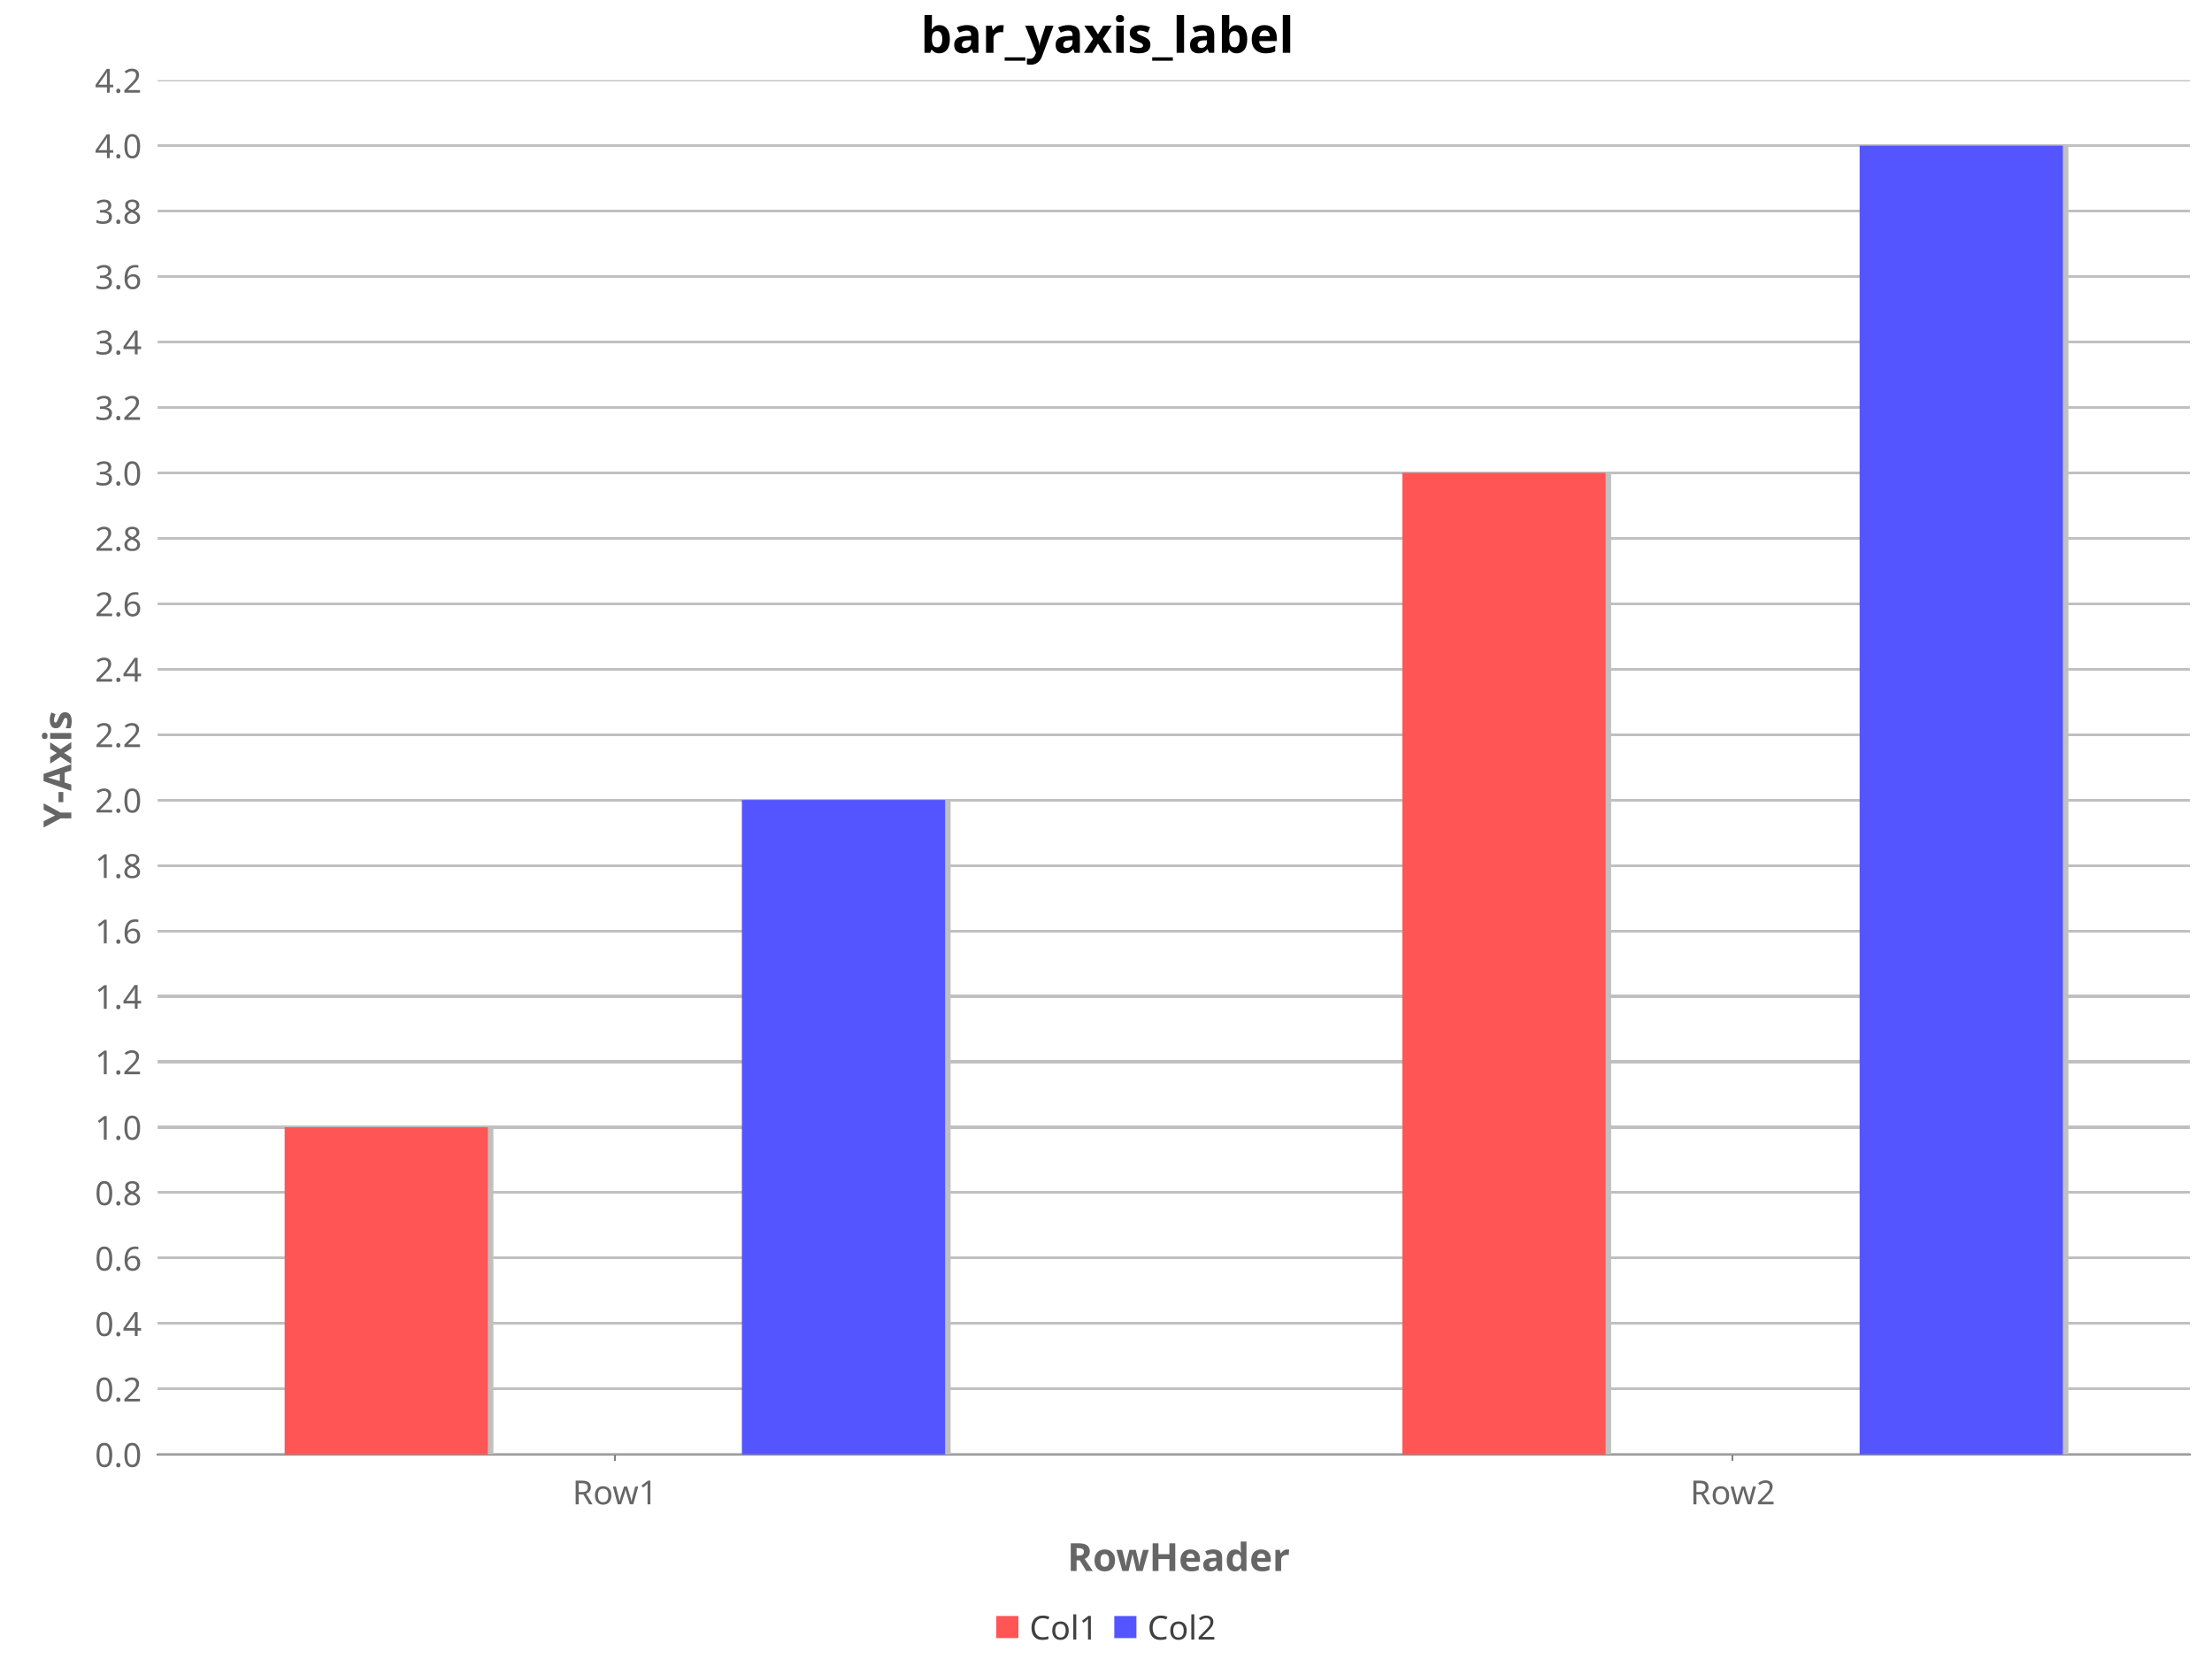
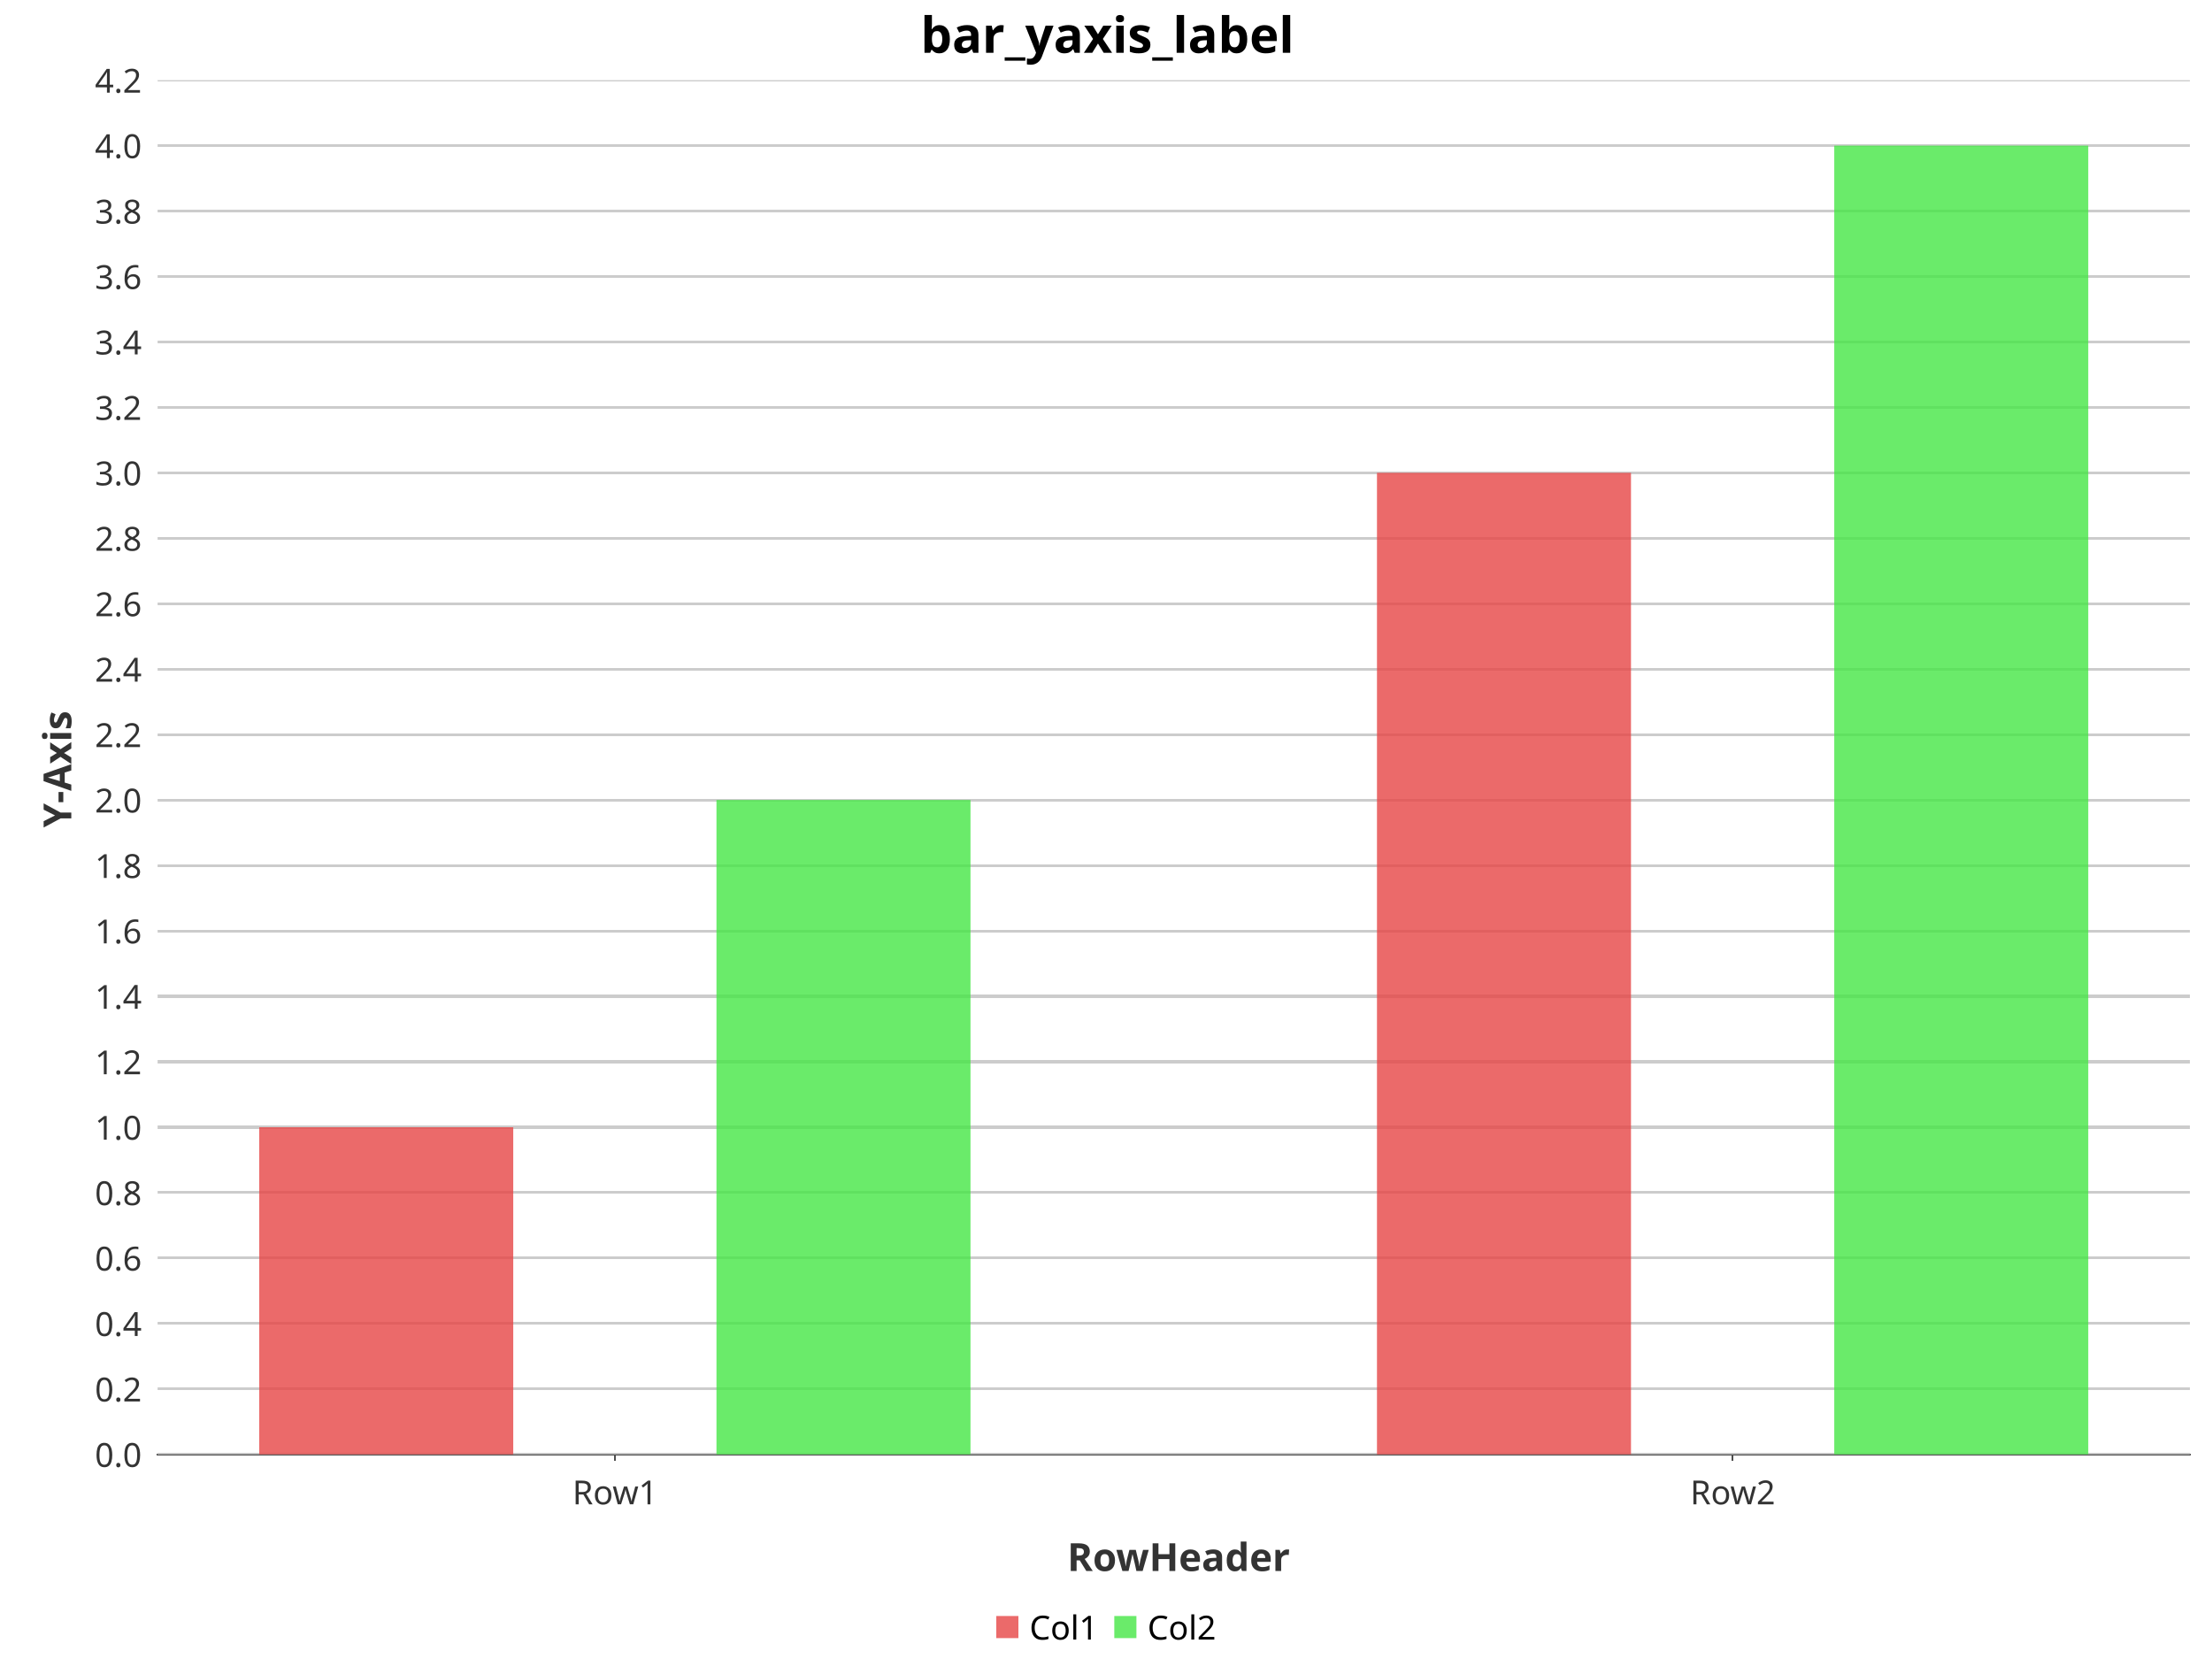
<svg xmlns="http://www.w3.org/2000/svg" width="800px" height="600px" text-rendering="auto" shape-rendering="auto">
  <defs>
-     <clipPath id="1792194797739072clip-0">
+     <clipPath id="49084140107500clip-0">
      <path d="M 0 0 L 800 0 L 800 600 L 0 600 L 0 0 Z " />
    </clipPath>
-     <clipPath id="1792194797739072clip-1">
+     <clipPath id="49084140107500clip-1">
      <path d="M 298.01 256.99 L 298.01 1056.99 L -301.99 1056.99 L -301.99 256.99 L 298.01 256.99 Z " />
    </clipPath>
-     <clipPath id="1792194797739072clip-2">
+     <clipPath id="49084140107500clip-2">
      <path d="M 57 29 L 57 526 L 792 526 L 792 29 Z " />
    </clipPath>
  </defs>
-   <rect x="0" y="0" width="800" height="600" style="fill: rgb(255,255,255); fill-opacity: 1.0" transform="matrix(1,0,0,1,0,0)" clip-path="url(#1792194797739072clip-0)" />
+   <rect x="0" y="0" width="800" height="600" style="fill: rgb(255,255,255); fill-opacity: 1.0" transform="matrix(1,0,0,1,0,0)" clip-path="url(#49084140107500clip-0)" />
  <g transform="matrix(1,0,0,1,0,0)">
-     <text x="332.95" y="19.1" style="fill: rgb(0,0,0); fill-opacity: 1.0; font-family: sans-serif; font-size: 18px; font-weight: bold;" clip-path="url(#1792194797739072clip-0)">bar_yaxis_label</text>
+     <text x="332.95" y="19.1" style="fill: rgb(0,0,0); fill-opacity: 1.0; font-family: sans-serif; font-size: 18px; font-weight: bold;" clip-path="url(#49084140107500clip-0)">bar_yaxis_label</text>
  </g>
-   <rect x="357.32" y="577.91" width="85.36" height="21.09" style="fill: rgb(255,255,255); fill-opacity: 1.0" transform="matrix(1,0,0,1,0,0)" clip-path="url(#1792194797739072clip-0)" />
-   <g style="fill: rgb(255,85,85); fill-opacity: 1.0; stroke: none" transform="matrix(1,0,0,1,0,0)" clip-path="url(#1792194797739072clip-0)">
+   <rect x="357.32" y="577.91" width="85.36" height="21.09" style="fill: rgb(255,255,255); fill-opacity: 1.0" transform="matrix(1,0,0,1,0,0)" clip-path="url(#49084140107500clip-0)" />
+   <g style="fill: rgb(230,69,69); fill-opacity: 0.8; stroke: none" transform="matrix(1,0,0,1,0,0)" clip-path="url(#49084140107500clip-0)">
    <path d="M 360.32 584.45 L 368.32 584.45 L 368.32 592.45 L 360.32 592.45 L 360.32 584.45 Z " />
  </g>
  <g transform="matrix(1,0,0,1,0,0)">
-     <text x="372.32" y="592.97" style="fill: rgb(64,64,64); fill-opacity: 1.0; font-family: sans-serif; font-size: 12px;" clip-path="url(#1792194797739072clip-0)">Col1</text>
+     <text x="372.32" y="592.97" style="fill: rgb(0,0,0); fill-opacity: 1.0; font-family: sans-serif; font-size: 12px;" clip-path="url(#49084140107500clip-0)">Col1</text>
  </g>
-   <g style="fill: rgb(85,85,255); fill-opacity: 1.0; stroke: none" transform="matrix(1,0,0,1,0,0)" clip-path="url(#1792194797739072clip-0)">
+   <g style="fill: rgb(69,230,69); fill-opacity: 0.8; stroke: none" transform="matrix(1,0,0,1,0,0)" clip-path="url(#49084140107500clip-0)">
    <path d="M 403 584.45 L 411 584.45 L 411 592.45 L 403 592.45 L 403 584.45 Z " />
  </g>
  <g transform="matrix(1,0,0,1,0,0)">
-     <text x="415" y="592.97" style="fill: rgb(64,64,64); fill-opacity: 1.0; font-family: sans-serif; font-size: 12px;" clip-path="url(#1792194797739072clip-0)">Col2</text>
+     <text x="415" y="592.97" style="fill: rgb(0,0,0); fill-opacity: 1.0; font-family: sans-serif; font-size: 12px;" clip-path="url(#49084140107500clip-0)">Col2</text>
  </g>
-   <rect x="57" y="29" width="735" height="497" style="fill: rgb(255,255,255); fill-opacity: 1.0" transform="matrix(1,0,0,1,0,0)" clip-path="url(#1792194797739072clip-0)" />
-   <line x1="57" y1="526" x2="792" y2="526" style="stroke-width: 0.5;stroke: rgb(128,128,128);stroke-opacity: 1.0;stroke-linecap: square;shape-rendering:crispEdges;" transform="matrix(1,0,0,1,0,0)" clip-path="url(#1792194797739072clip-0)" />
-   <line x1="222.38" y1="526" x2="222.38" y2="526" style="stroke-width: 0.5;stroke: rgb(128,128,128);stroke-opacity: 1.0;stroke-linecap: square;shape-rendering:crispEdges;" transform="matrix(1,0,0,1,0,0)" clip-path="url(#1792194797739072clip-0)" />
-   <line x1="222.38" y1="526" x2="222.38" y2="528" style="stroke-width: 0.5;stroke: rgb(128,128,128);stroke-opacity: 1.0;stroke-linecap: square;shape-rendering:crispEdges;" transform="matrix(1,0,0,1,0,0)" clip-path="url(#1792194797739072clip-0)" />
-   <line x1="626.62" y1="526" x2="626.62" y2="526" style="stroke-width: 0.5;stroke: rgb(128,128,128);stroke-opacity: 1.0;stroke-linecap: square;shape-rendering:crispEdges;" transform="matrix(1,0,0,1,0,0)" clip-path="url(#1792194797739072clip-0)" />
-   <line x1="626.62" y1="526" x2="626.62" y2="528" style="stroke-width: 0.5;stroke: rgb(128,128,128);stroke-opacity: 1.0;stroke-linecap: square;shape-rendering:crispEdges;" transform="matrix(1,0,0,1,0,0)" clip-path="url(#1792194797739072clip-0)" />
+   <rect x="57" y="29" width="735" height="497" style="fill: rgb(255,255,255); fill-opacity: 1.0" transform="matrix(1,0,0,1,0,0)" clip-path="url(#49084140107500clip-0)" />
+   <line x1="57" y1="526" x2="792" y2="526" style="stroke-width: 0.5;stroke: rgb(77,77,77);stroke-opacity: 1.0;stroke-linecap: square;shape-rendering:crispEdges;" transform="matrix(1,0,0,1,0,0)" clip-path="url(#49084140107500clip-0)" />
+   <line x1="222.38" y1="526" x2="222.38" y2="526" style="stroke-width: 0.5;stroke: rgb(77,77,77);stroke-opacity: 1.0;stroke-linecap: square;shape-rendering:crispEdges;" transform="matrix(1,0,0,1,0,0)" clip-path="url(#49084140107500clip-0)" />
+   <line x1="222.38" y1="526" x2="222.38" y2="528" style="stroke-width: 0.5;stroke: rgb(77,77,77);stroke-opacity: 1.0;stroke-linecap: square;shape-rendering:crispEdges;" transform="matrix(1,0,0,1,0,0)" clip-path="url(#49084140107500clip-0)" />
+   <line x1="626.62" y1="526" x2="626.62" y2="526" style="stroke-width: 0.5;stroke: rgb(77,77,77);stroke-opacity: 1.0;stroke-linecap: square;shape-rendering:crispEdges;" transform="matrix(1,0,0,1,0,0)" clip-path="url(#49084140107500clip-0)" />
+   <line x1="626.62" y1="526" x2="626.62" y2="528" style="stroke-width: 0.5;stroke: rgb(77,77,77);stroke-opacity: 1.0;stroke-linecap: square;shape-rendering:crispEdges;" transform="matrix(1,0,0,1,0,0)" clip-path="url(#49084140107500clip-0)" />
  <g transform="matrix(1,0,0,1,0,0)">
-     <text x="207.04" y="544.06" style="fill: rgb(102,102,102); fill-opacity: 1.0; font-family: sans-serif; font-size: 12px;" clip-path="url(#1792194797739072clip-0)">Row1</text>
+     <text x="207.04" y="544.06" style="fill: rgb(51,51,51); fill-opacity: 1.0; font-family: sans-serif; font-size: 12px;" clip-path="url(#49084140107500clip-0)">Row1</text>
  </g>
  <g transform="matrix(1,0,0,1,0,0)">
-     <text x="611.29" y="544.06" style="fill: rgb(102,102,102); fill-opacity: 1.0; font-family: sans-serif; font-size: 12px;" clip-path="url(#1792194797739072clip-0)">Row2</text>
+     <text x="611.29" y="544.06" style="fill: rgb(51,51,51); fill-opacity: 1.0; font-family: sans-serif; font-size: 12px;" clip-path="url(#49084140107500clip-0)">Row2</text>
  </g>
  <g transform="matrix(1,0,0,1,0,0)">
-     <text x="385.99" y="568.17" style="fill: rgb(102,102,102); fill-opacity: 1.0; font-family: sans-serif; font-size: 14px; font-weight: bold;" clip-path="url(#1792194797739072clip-0)">RowHeader</text>
+     <text x="385.99" y="568.17" style="fill: rgb(51,51,51); fill-opacity: 1.0; font-family: sans-serif; font-size: 14px; font-weight: bold;" clip-path="url(#49084140107500clip-0)">RowHeader</text>
  </g>
  <g transform="matrix(1,0,0,1,0,0)">
-     <text x="34.32" y="530.52" style="fill: rgb(102,102,102); fill-opacity: 1.0; font-family: sans-serif; font-size: 12px;" clip-path="url(#1792194797739072clip-0)">0.0</text>
+     <text x="34.32" y="530.52" style="fill: rgb(51,51,51); fill-opacity: 1.0; font-family: sans-serif; font-size: 12px;" clip-path="url(#49084140107500clip-0)">0.0</text>
  </g>
  <g transform="matrix(1,0,0,1,0,0)">
-     <text x="34.32" y="506.85" style="fill: rgb(102,102,102); fill-opacity: 1.0; font-family: sans-serif; font-size: 12px;" clip-path="url(#1792194797739072clip-0)">0.2</text>
+     <text x="34.32" y="506.85" style="fill: rgb(51,51,51); fill-opacity: 1.0; font-family: sans-serif; font-size: 12px;" clip-path="url(#49084140107500clip-0)">0.2</text>
  </g>
  <g transform="matrix(1,0,0,1,0,0)">
-     <text x="34.32" y="483.18" style="fill: rgb(102,102,102); fill-opacity: 1.0; font-family: sans-serif; font-size: 12px;" clip-path="url(#1792194797739072clip-0)">0.4</text>
+     <text x="34.32" y="483.18" style="fill: rgb(51,51,51); fill-opacity: 1.0; font-family: sans-serif; font-size: 12px;" clip-path="url(#49084140107500clip-0)">0.4</text>
  </g>
  <g transform="matrix(1,0,0,1,0,0)">
-     <text x="34.32" y="459.52" style="fill: rgb(102,102,102); fill-opacity: 1.0; font-family: sans-serif; font-size: 12px;" clip-path="url(#1792194797739072clip-0)">0.6</text>
+     <text x="34.32" y="459.52" style="fill: rgb(51,51,51); fill-opacity: 1.0; font-family: sans-serif; font-size: 12px;" clip-path="url(#49084140107500clip-0)">0.6</text>
  </g>
  <g transform="matrix(1,0,0,1,0,0)">
-     <text x="34.32" y="435.85" style="fill: rgb(102,102,102); fill-opacity: 1.0; font-family: sans-serif; font-size: 12px;" clip-path="url(#1792194797739072clip-0)">0.8</text>
+     <text x="34.32" y="435.85" style="fill: rgb(51,51,51); fill-opacity: 1.0; font-family: sans-serif; font-size: 12px;" clip-path="url(#49084140107500clip-0)">0.8</text>
  </g>
  <g transform="matrix(1,0,0,1,0,0)">
-     <text x="34.32" y="412.18" style="fill: rgb(102,102,102); fill-opacity: 1.0; font-family: sans-serif; font-size: 12px;" clip-path="url(#1792194797739072clip-0)">1.0</text>
+     <text x="34.32" y="412.18" style="fill: rgb(51,51,51); fill-opacity: 1.0; font-family: sans-serif; font-size: 12px;" clip-path="url(#49084140107500clip-0)">1.0</text>
  </g>
  <g transform="matrix(1,0,0,1,0,0)">
-     <text x="34.32" y="388.52" style="fill: rgb(102,102,102); fill-opacity: 1.0; font-family: sans-serif; font-size: 12px;" clip-path="url(#1792194797739072clip-0)">1.2</text>
+     <text x="34.32" y="388.52" style="fill: rgb(51,51,51); fill-opacity: 1.0; font-family: sans-serif; font-size: 12px;" clip-path="url(#49084140107500clip-0)">1.2</text>
  </g>
  <g transform="matrix(1,0,0,1,0,0)">
-     <text x="34.32" y="364.85" style="fill: rgb(102,102,102); fill-opacity: 1.0; font-family: sans-serif; font-size: 12px;" clip-path="url(#1792194797739072clip-0)">1.4</text>
+     <text x="34.32" y="364.85" style="fill: rgb(51,51,51); fill-opacity: 1.0; font-family: sans-serif; font-size: 12px;" clip-path="url(#49084140107500clip-0)">1.4</text>
  </g>
  <g transform="matrix(1,0,0,1,0,0)">
-     <text x="34.32" y="341.18" style="fill: rgb(102,102,102); fill-opacity: 1.0; font-family: sans-serif; font-size: 12px;" clip-path="url(#1792194797739072clip-0)">1.6</text>
+     <text x="34.32" y="341.18" style="fill: rgb(51,51,51); fill-opacity: 1.0; font-family: sans-serif; font-size: 12px;" clip-path="url(#49084140107500clip-0)">1.6</text>
  </g>
  <g transform="matrix(1,0,0,1,0,0)">
-     <text x="34.32" y="317.52" style="fill: rgb(102,102,102); fill-opacity: 1.0; font-family: sans-serif; font-size: 12px;" clip-path="url(#1792194797739072clip-0)">1.8</text>
+     <text x="34.32" y="317.52" style="fill: rgb(51,51,51); fill-opacity: 1.0; font-family: sans-serif; font-size: 12px;" clip-path="url(#49084140107500clip-0)">1.8</text>
  </g>
  <g transform="matrix(1,0,0,1,0,0)">
-     <text x="34.32" y="293.85" style="fill: rgb(102,102,102); fill-opacity: 1.0; font-family: sans-serif; font-size: 12px;" clip-path="url(#1792194797739072clip-0)">2.0</text>
+     <text x="34.32" y="293.85" style="fill: rgb(51,51,51); fill-opacity: 1.0; font-family: sans-serif; font-size: 12px;" clip-path="url(#49084140107500clip-0)">2.0</text>
  </g>
  <g transform="matrix(1,0,0,1,0,0)">
-     <text x="34.32" y="270.18" style="fill: rgb(102,102,102); fill-opacity: 1.0; font-family: sans-serif; font-size: 12px;" clip-path="url(#1792194797739072clip-0)">2.2</text>
+     <text x="34.32" y="270.18" style="fill: rgb(51,51,51); fill-opacity: 1.0; font-family: sans-serif; font-size: 12px;" clip-path="url(#49084140107500clip-0)">2.2</text>
  </g>
  <g transform="matrix(1,0,0,1,0,0)">
-     <text x="34.32" y="246.52" style="fill: rgb(102,102,102); fill-opacity: 1.0; font-family: sans-serif; font-size: 12px;" clip-path="url(#1792194797739072clip-0)">2.4</text>
+     <text x="34.32" y="246.52" style="fill: rgb(51,51,51); fill-opacity: 1.0; font-family: sans-serif; font-size: 12px;" clip-path="url(#49084140107500clip-0)">2.4</text>
  </g>
  <g transform="matrix(1,0,0,1,0,0)">
-     <text x="34.32" y="222.85" style="fill: rgb(102,102,102); fill-opacity: 1.0; font-family: sans-serif; font-size: 12px;" clip-path="url(#1792194797739072clip-0)">2.6</text>
+     <text x="34.32" y="222.85" style="fill: rgb(51,51,51); fill-opacity: 1.0; font-family: sans-serif; font-size: 12px;" clip-path="url(#49084140107500clip-0)">2.6</text>
  </g>
  <g transform="matrix(1,0,0,1,0,0)">
-     <text x="34.32" y="199.18" style="fill: rgb(102,102,102); fill-opacity: 1.0; font-family: sans-serif; font-size: 12px;" clip-path="url(#1792194797739072clip-0)">2.8</text>
+     <text x="34.32" y="199.18" style="fill: rgb(51,51,51); fill-opacity: 1.0; font-family: sans-serif; font-size: 12px;" clip-path="url(#49084140107500clip-0)">2.8</text>
  </g>
  <g transform="matrix(1,0,0,1,0,0)">
-     <text x="34.32" y="175.52" style="fill: rgb(102,102,102); fill-opacity: 1.0; font-family: sans-serif; font-size: 12px;" clip-path="url(#1792194797739072clip-0)">3.0</text>
+     <text x="34.32" y="175.52" style="fill: rgb(51,51,51); fill-opacity: 1.0; font-family: sans-serif; font-size: 12px;" clip-path="url(#49084140107500clip-0)">3.0</text>
  </g>
  <g transform="matrix(1,0,0,1,0,0)">
-     <text x="34.32" y="151.85" style="fill: rgb(102,102,102); fill-opacity: 1.0; font-family: sans-serif; font-size: 12px;" clip-path="url(#1792194797739072clip-0)">3.2</text>
+     <text x="34.32" y="151.85" style="fill: rgb(51,51,51); fill-opacity: 1.0; font-family: sans-serif; font-size: 12px;" clip-path="url(#49084140107500clip-0)">3.2</text>
  </g>
  <g transform="matrix(1,0,0,1,0,0)">
-     <text x="34.32" y="128.18" style="fill: rgb(102,102,102); fill-opacity: 1.0; font-family: sans-serif; font-size: 12px;" clip-path="url(#1792194797739072clip-0)">3.4</text>
+     <text x="34.32" y="128.18" style="fill: rgb(51,51,51); fill-opacity: 1.0; font-family: sans-serif; font-size: 12px;" clip-path="url(#49084140107500clip-0)">3.4</text>
  </g>
  <g transform="matrix(1,0,0,1,0,0)">
-     <text x="34.32" y="104.52" style="fill: rgb(102,102,102); fill-opacity: 1.0; font-family: sans-serif; font-size: 12px;" clip-path="url(#1792194797739072clip-0)">3.6</text>
+     <text x="34.32" y="104.52" style="fill: rgb(51,51,51); fill-opacity: 1.0; font-family: sans-serif; font-size: 12px;" clip-path="url(#49084140107500clip-0)">3.6</text>
  </g>
  <g transform="matrix(1,0,0,1,0,0)">
-     <text x="34.32" y="80.85" style="fill: rgb(102,102,102); fill-opacity: 1.0; font-family: sans-serif; font-size: 12px;" clip-path="url(#1792194797739072clip-0)">3.8</text>
+     <text x="34.32" y="80.85" style="fill: rgb(51,51,51); fill-opacity: 1.0; font-family: sans-serif; font-size: 12px;" clip-path="url(#49084140107500clip-0)">3.8</text>
  </g>
  <g transform="matrix(1,0,0,1,0,0)">
-     <text x="34.32" y="57.18" style="fill: rgb(102,102,102); fill-opacity: 1.0; font-family: sans-serif; font-size: 12px;" clip-path="url(#1792194797739072clip-0)">4.0</text>
+     <text x="34.32" y="57.18" style="fill: rgb(51,51,51); fill-opacity: 1.0; font-family: sans-serif; font-size: 12px;" clip-path="url(#49084140107500clip-0)">4.0</text>
  </g>
  <g transform="matrix(1,0,0,1,0,0)">
-     <text x="34.32" y="33.52" style="fill: rgb(102,102,102); fill-opacity: 1.0; font-family: sans-serif; font-size: 12px;" clip-path="url(#1792194797739072clip-0)">4.2</text>
+     <text x="34.32" y="33.52" style="fill: rgb(51,51,51); fill-opacity: 1.0; font-family: sans-serif; font-size: 12px;" clip-path="url(#49084140107500clip-0)">4.2</text>
  </g>
  <g transform="matrix(0,-1,1,0,-256.9863,298.0137)">
-     <text x="-1.27" y="282.77" style="fill: rgb(102,102,102); fill-opacity: 1.0; font-family: sans-serif; font-size: 14px; font-weight: bold;" clip-path="url(#1792194797739072clip-1)">Y-Axis</text>
+     <text x="-1.27" y="282.77" style="fill: rgb(51,51,51); fill-opacity: 1.0; font-family: sans-serif; font-size: 14px; font-weight: bold;" clip-path="url(#49084140107500clip-1)">Y-Axis</text>
  </g>
-   <line x1="57" y1="526" x2="792" y2="526" style="stroke-width: 1.0;stroke: rgb(192,192,192);stroke-opacity: 1.0;stroke-linecap: square;shape-rendering:crispEdges;" transform="matrix(1,0,0,1,0,0)" clip-path="url(#1792194797739072clip-2)" />
-   <line x1="57" y1="502.33" x2="792" y2="502.33" style="stroke-width: 1.0;stroke: rgb(192,192,192);stroke-opacity: 1.0;stroke-linecap: square;shape-rendering:crispEdges;" transform="matrix(1,0,0,1,0,0)" clip-path="url(#1792194797739072clip-2)" />
-   <line x1="57" y1="478.67" x2="792" y2="478.67" style="stroke-width: 1.0;stroke: rgb(192,192,192);stroke-opacity: 1.0;stroke-linecap: square;shape-rendering:crispEdges;" transform="matrix(1,0,0,1,0,0)" clip-path="url(#1792194797739072clip-2)" />
-   <line x1="57" y1="455" x2="792" y2="455" style="stroke-width: 1.0;stroke: rgb(192,192,192);stroke-opacity: 1.0;stroke-linecap: square;shape-rendering:crispEdges;" transform="matrix(1,0,0,1,0,0)" clip-path="url(#1792194797739072clip-2)" />
-   <line x1="57" y1="431.33" x2="792" y2="431.33" style="stroke-width: 1.0;stroke: rgb(192,192,192);stroke-opacity: 1.0;stroke-linecap: square;shape-rendering:crispEdges;" transform="matrix(1,0,0,1,0,0)" clip-path="url(#1792194797739072clip-2)" />
-   <line x1="57" y1="407.67" x2="792" y2="407.67" style="stroke-width: 1.0;stroke: rgb(192,192,192);stroke-opacity: 1.0;stroke-linecap: square;shape-rendering:crispEdges;" transform="matrix(1,0,0,1,0,0)" clip-path="url(#1792194797739072clip-2)" />
-   <line x1="57" y1="384" x2="792" y2="384" style="stroke-width: 1.0;stroke: rgb(192,192,192);stroke-opacity: 1.0;stroke-linecap: square;shape-rendering:crispEdges;" transform="matrix(1,0,0,1,0,0)" clip-path="url(#1792194797739072clip-2)" />
-   <line x1="57" y1="360.33" x2="792" y2="360.33" style="stroke-width: 1.0;stroke: rgb(192,192,192);stroke-opacity: 1.0;stroke-linecap: square;shape-rendering:crispEdges;" transform="matrix(1,0,0,1,0,0)" clip-path="url(#1792194797739072clip-2)" />
-   <line x1="57" y1="336.67" x2="792" y2="336.67" style="stroke-width: 1.0;stroke: rgb(192,192,192);stroke-opacity: 1.0;stroke-linecap: square;shape-rendering:crispEdges;" transform="matrix(1,0,0,1,0,0)" clip-path="url(#1792194797739072clip-2)" />
-   <line x1="57" y1="313" x2="792" y2="313" style="stroke-width: 1.0;stroke: rgb(192,192,192);stroke-opacity: 1.0;stroke-linecap: square;shape-rendering:crispEdges;" transform="matrix(1,0,0,1,0,0)" clip-path="url(#1792194797739072clip-2)" />
-   <line x1="57" y1="289.33" x2="792" y2="289.33" style="stroke-width: 1.0;stroke: rgb(192,192,192);stroke-opacity: 1.0;stroke-linecap: square;shape-rendering:crispEdges;" transform="matrix(1,0,0,1,0,0)" clip-path="url(#1792194797739072clip-2)" />
-   <line x1="57" y1="265.67" x2="792" y2="265.67" style="stroke-width: 1.0;stroke: rgb(192,192,192);stroke-opacity: 1.0;stroke-linecap: square;shape-rendering:crispEdges;" transform="matrix(1,0,0,1,0,0)" clip-path="url(#1792194797739072clip-2)" />
-   <line x1="57" y1="242" x2="792" y2="242" style="stroke-width: 1.0;stroke: rgb(192,192,192);stroke-opacity: 1.0;stroke-linecap: square;shape-rendering:crispEdges;" transform="matrix(1,0,0,1,0,0)" clip-path="url(#1792194797739072clip-2)" />
-   <line x1="57" y1="218.33" x2="792" y2="218.33" style="stroke-width: 1.0;stroke: rgb(192,192,192);stroke-opacity: 1.0;stroke-linecap: square;shape-rendering:crispEdges;" transform="matrix(1,0,0,1,0,0)" clip-path="url(#1792194797739072clip-2)" />
-   <line x1="57" y1="194.67" x2="792" y2="194.67" style="stroke-width: 1.0;stroke: rgb(192,192,192);stroke-opacity: 1.0;stroke-linecap: square;shape-rendering:crispEdges;" transform="matrix(1,0,0,1,0,0)" clip-path="url(#1792194797739072clip-2)" />
-   <line x1="57" y1="171" x2="792" y2="171" style="stroke-width: 1.0;stroke: rgb(192,192,192);stroke-opacity: 1.0;stroke-linecap: square;shape-rendering:crispEdges;" transform="matrix(1,0,0,1,0,0)" clip-path="url(#1792194797739072clip-2)" />
-   <line x1="57" y1="147.33" x2="792" y2="147.33" style="stroke-width: 1.0;stroke: rgb(192,192,192);stroke-opacity: 1.0;stroke-linecap: square;shape-rendering:crispEdges;" transform="matrix(1,0,0,1,0,0)" clip-path="url(#1792194797739072clip-2)" />
-   <line x1="57" y1="123.67" x2="792" y2="123.67" style="stroke-width: 1.0;stroke: rgb(192,192,192);stroke-opacity: 1.0;stroke-linecap: square;shape-rendering:crispEdges;" transform="matrix(1,0,0,1,0,0)" clip-path="url(#1792194797739072clip-2)" />
-   <line x1="57" y1="100" x2="792" y2="100" style="stroke-width: 1.0;stroke: rgb(192,192,192);stroke-opacity: 1.0;stroke-linecap: square;shape-rendering:crispEdges;" transform="matrix(1,0,0,1,0,0)" clip-path="url(#1792194797739072clip-2)" />
-   <line x1="57" y1="76.33" x2="792" y2="76.33" style="stroke-width: 1.0;stroke: rgb(192,192,192);stroke-opacity: 1.0;stroke-linecap: square;shape-rendering:crispEdges;" transform="matrix(1,0,0,1,0,0)" clip-path="url(#1792194797739072clip-2)" />
-   <line x1="57" y1="52.67" x2="792" y2="52.67" style="stroke-width: 1.0;stroke: rgb(192,192,192);stroke-opacity: 1.0;stroke-linecap: square;shape-rendering:crispEdges;" transform="matrix(1,0,0,1,0,0)" clip-path="url(#1792194797739072clip-2)" />
-   <line x1="57" y1="29" x2="792" y2="29" style="stroke-width: 1.0;stroke: rgb(192,192,192);stroke-opacity: 1.0;stroke-linecap: square;shape-rendering:crispEdges;" transform="matrix(1,0,0,1,0,0)" clip-path="url(#1792194797739072clip-2)" />
-   <rect x="104.94" y="407.67" width="73.5" height="118.33" style="fill: rgb(192,192,192); fill-opacity: 1.0" transform="matrix(1,0,0,1,0,0)" clip-path="url(#1792194797739072clip-2)" />
-   <rect x="102.94" y="407.67" width="73.5" height="118.33" style="fill: rgb(255,85,85); fill-opacity: 1.0" transform="matrix(1,0,0,1,0,0)" clip-path="url(#1792194797739072clip-2)" />
-   <rect x="270.31" y="289.33" width="73.5" height="236.67" style="fill: rgb(192,192,192); fill-opacity: 1.0" transform="matrix(1,0,0,1,0,0)" clip-path="url(#1792194797739072clip-2)" />
-   <rect x="268.31" y="289.33" width="73.5" height="236.67" style="fill: rgb(85,85,255); fill-opacity: 1.0" transform="matrix(1,0,0,1,0,0)" clip-path="url(#1792194797739072clip-2)" />
-   <rect x="509.19" y="171" width="73.5" height="355" style="fill: rgb(192,192,192); fill-opacity: 1.0" transform="matrix(1,0,0,1,0,0)" clip-path="url(#1792194797739072clip-2)" />
-   <rect x="507.19" y="171" width="73.5" height="355" style="fill: rgb(255,85,85); fill-opacity: 1.0" transform="matrix(1,0,0,1,0,0)" clip-path="url(#1792194797739072clip-2)" />
-   <rect x="674.56" y="52.67" width="73.5" height="473.33" style="fill: rgb(192,192,192); fill-opacity: 1.0" transform="matrix(1,0,0,1,0,0)" clip-path="url(#1792194797739072clip-2)" />
-   <rect x="672.56" y="52.67" width="73.5" height="473.33" style="fill: rgb(85,85,255); fill-opacity: 1.0" transform="matrix(1,0,0,1,0,0)" clip-path="url(#1792194797739072clip-2)" />
+   <line x1="57" y1="526" x2="792" y2="526" style="stroke-width: 1.0;stroke: rgb(204,204,204);stroke-opacity: 1.0;stroke-linecap: square;shape-rendering:crispEdges;" transform="matrix(1,0,0,1,0,0)" clip-path="url(#49084140107500clip-2)" />
+   <line x1="57" y1="502.33" x2="792" y2="502.33" style="stroke-width: 1.0;stroke: rgb(204,204,204);stroke-opacity: 1.0;stroke-linecap: square;shape-rendering:crispEdges;" transform="matrix(1,0,0,1,0,0)" clip-path="url(#49084140107500clip-2)" />
+   <line x1="57" y1="478.67" x2="792" y2="478.67" style="stroke-width: 1.0;stroke: rgb(204,204,204);stroke-opacity: 1.0;stroke-linecap: square;shape-rendering:crispEdges;" transform="matrix(1,0,0,1,0,0)" clip-path="url(#49084140107500clip-2)" />
+   <line x1="57" y1="455" x2="792" y2="455" style="stroke-width: 1.0;stroke: rgb(204,204,204);stroke-opacity: 1.0;stroke-linecap: square;shape-rendering:crispEdges;" transform="matrix(1,0,0,1,0,0)" clip-path="url(#49084140107500clip-2)" />
+   <line x1="57" y1="431.33" x2="792" y2="431.33" style="stroke-width: 1.0;stroke: rgb(204,204,204);stroke-opacity: 1.0;stroke-linecap: square;shape-rendering:crispEdges;" transform="matrix(1,0,0,1,0,0)" clip-path="url(#49084140107500clip-2)" />
+   <line x1="57" y1="407.67" x2="792" y2="407.67" style="stroke-width: 1.0;stroke: rgb(204,204,204);stroke-opacity: 1.0;stroke-linecap: square;shape-rendering:crispEdges;" transform="matrix(1,0,0,1,0,0)" clip-path="url(#49084140107500clip-2)" />
+   <line x1="57" y1="384" x2="792" y2="384" style="stroke-width: 1.0;stroke: rgb(204,204,204);stroke-opacity: 1.0;stroke-linecap: square;shape-rendering:crispEdges;" transform="matrix(1,0,0,1,0,0)" clip-path="url(#49084140107500clip-2)" />
+   <line x1="57" y1="360.33" x2="792" y2="360.33" style="stroke-width: 1.0;stroke: rgb(204,204,204);stroke-opacity: 1.0;stroke-linecap: square;shape-rendering:crispEdges;" transform="matrix(1,0,0,1,0,0)" clip-path="url(#49084140107500clip-2)" />
+   <line x1="57" y1="336.67" x2="792" y2="336.67" style="stroke-width: 1.0;stroke: rgb(204,204,204);stroke-opacity: 1.0;stroke-linecap: square;shape-rendering:crispEdges;" transform="matrix(1,0,0,1,0,0)" clip-path="url(#49084140107500clip-2)" />
+   <line x1="57" y1="313" x2="792" y2="313" style="stroke-width: 1.0;stroke: rgb(204,204,204);stroke-opacity: 1.0;stroke-linecap: square;shape-rendering:crispEdges;" transform="matrix(1,0,0,1,0,0)" clip-path="url(#49084140107500clip-2)" />
+   <line x1="57" y1="289.33" x2="792" y2="289.33" style="stroke-width: 1.0;stroke: rgb(204,204,204);stroke-opacity: 1.0;stroke-linecap: square;shape-rendering:crispEdges;" transform="matrix(1,0,0,1,0,0)" clip-path="url(#49084140107500clip-2)" />
+   <line x1="57" y1="265.67" x2="792" y2="265.67" style="stroke-width: 1.0;stroke: rgb(204,204,204);stroke-opacity: 1.0;stroke-linecap: square;shape-rendering:crispEdges;" transform="matrix(1,0,0,1,0,0)" clip-path="url(#49084140107500clip-2)" />
+   <line x1="57" y1="242" x2="792" y2="242" style="stroke-width: 1.0;stroke: rgb(204,204,204);stroke-opacity: 1.0;stroke-linecap: square;shape-rendering:crispEdges;" transform="matrix(1,0,0,1,0,0)" clip-path="url(#49084140107500clip-2)" />
+   <line x1="57" y1="218.33" x2="792" y2="218.33" style="stroke-width: 1.0;stroke: rgb(204,204,204);stroke-opacity: 1.0;stroke-linecap: square;shape-rendering:crispEdges;" transform="matrix(1,0,0,1,0,0)" clip-path="url(#49084140107500clip-2)" />
+   <line x1="57" y1="194.67" x2="792" y2="194.67" style="stroke-width: 1.0;stroke: rgb(204,204,204);stroke-opacity: 1.0;stroke-linecap: square;shape-rendering:crispEdges;" transform="matrix(1,0,0,1,0,0)" clip-path="url(#49084140107500clip-2)" />
+   <line x1="57" y1="171" x2="792" y2="171" style="stroke-width: 1.0;stroke: rgb(204,204,204);stroke-opacity: 1.0;stroke-linecap: square;shape-rendering:crispEdges;" transform="matrix(1,0,0,1,0,0)" clip-path="url(#49084140107500clip-2)" />
+   <line x1="57" y1="147.33" x2="792" y2="147.33" style="stroke-width: 1.0;stroke: rgb(204,204,204);stroke-opacity: 1.0;stroke-linecap: square;shape-rendering:crispEdges;" transform="matrix(1,0,0,1,0,0)" clip-path="url(#49084140107500clip-2)" />
+   <line x1="57" y1="123.67" x2="792" y2="123.67" style="stroke-width: 1.0;stroke: rgb(204,204,204);stroke-opacity: 1.0;stroke-linecap: square;shape-rendering:crispEdges;" transform="matrix(1,0,0,1,0,0)" clip-path="url(#49084140107500clip-2)" />
+   <line x1="57" y1="100" x2="792" y2="100" style="stroke-width: 1.0;stroke: rgb(204,204,204);stroke-opacity: 1.0;stroke-linecap: square;shape-rendering:crispEdges;" transform="matrix(1,0,0,1,0,0)" clip-path="url(#49084140107500clip-2)" />
+   <line x1="57" y1="76.33" x2="792" y2="76.33" style="stroke-width: 1.0;stroke: rgb(204,204,204);stroke-opacity: 1.0;stroke-linecap: square;shape-rendering:crispEdges;" transform="matrix(1,0,0,1,0,0)" clip-path="url(#49084140107500clip-2)" />
+   <line x1="57" y1="52.67" x2="792" y2="52.67" style="stroke-width: 1.0;stroke: rgb(204,204,204);stroke-opacity: 1.0;stroke-linecap: square;shape-rendering:crispEdges;" transform="matrix(1,0,0,1,0,0)" clip-path="url(#49084140107500clip-2)" />
+   <line x1="57" y1="29" x2="792" y2="29" style="stroke-width: 1.0;stroke: rgb(204,204,204);stroke-opacity: 1.0;stroke-linecap: square;shape-rendering:crispEdges;" transform="matrix(1,0,0,1,0,0)" clip-path="url(#49084140107500clip-2)" />
+   <rect x="93.75" y="407.67" width="91.87" height="118.33" style="fill: rgb(230,69,69); fill-opacity: 0.8" transform="matrix(1,0,0,1,0,0)" clip-path="url(#49084140107500clip-2)" />
+   <rect x="259.12" y="289.33" width="91.87" height="236.67" style="fill: rgb(69,230,69); fill-opacity: 0.8" transform="matrix(1,0,0,1,0,0)" clip-path="url(#49084140107500clip-2)" />
+   <rect x="498" y="171" width="91.87" height="355" style="fill: rgb(230,69,69); fill-opacity: 0.8" transform="matrix(1,0,0,1,0,0)" clip-path="url(#49084140107500clip-2)" />
+   <rect x="663.38" y="52.67" width="91.87" height="473.33" style="fill: rgb(69,230,69); fill-opacity: 0.8" transform="matrix(1,0,0,1,0,0)" clip-path="url(#49084140107500clip-2)" />
</svg>
